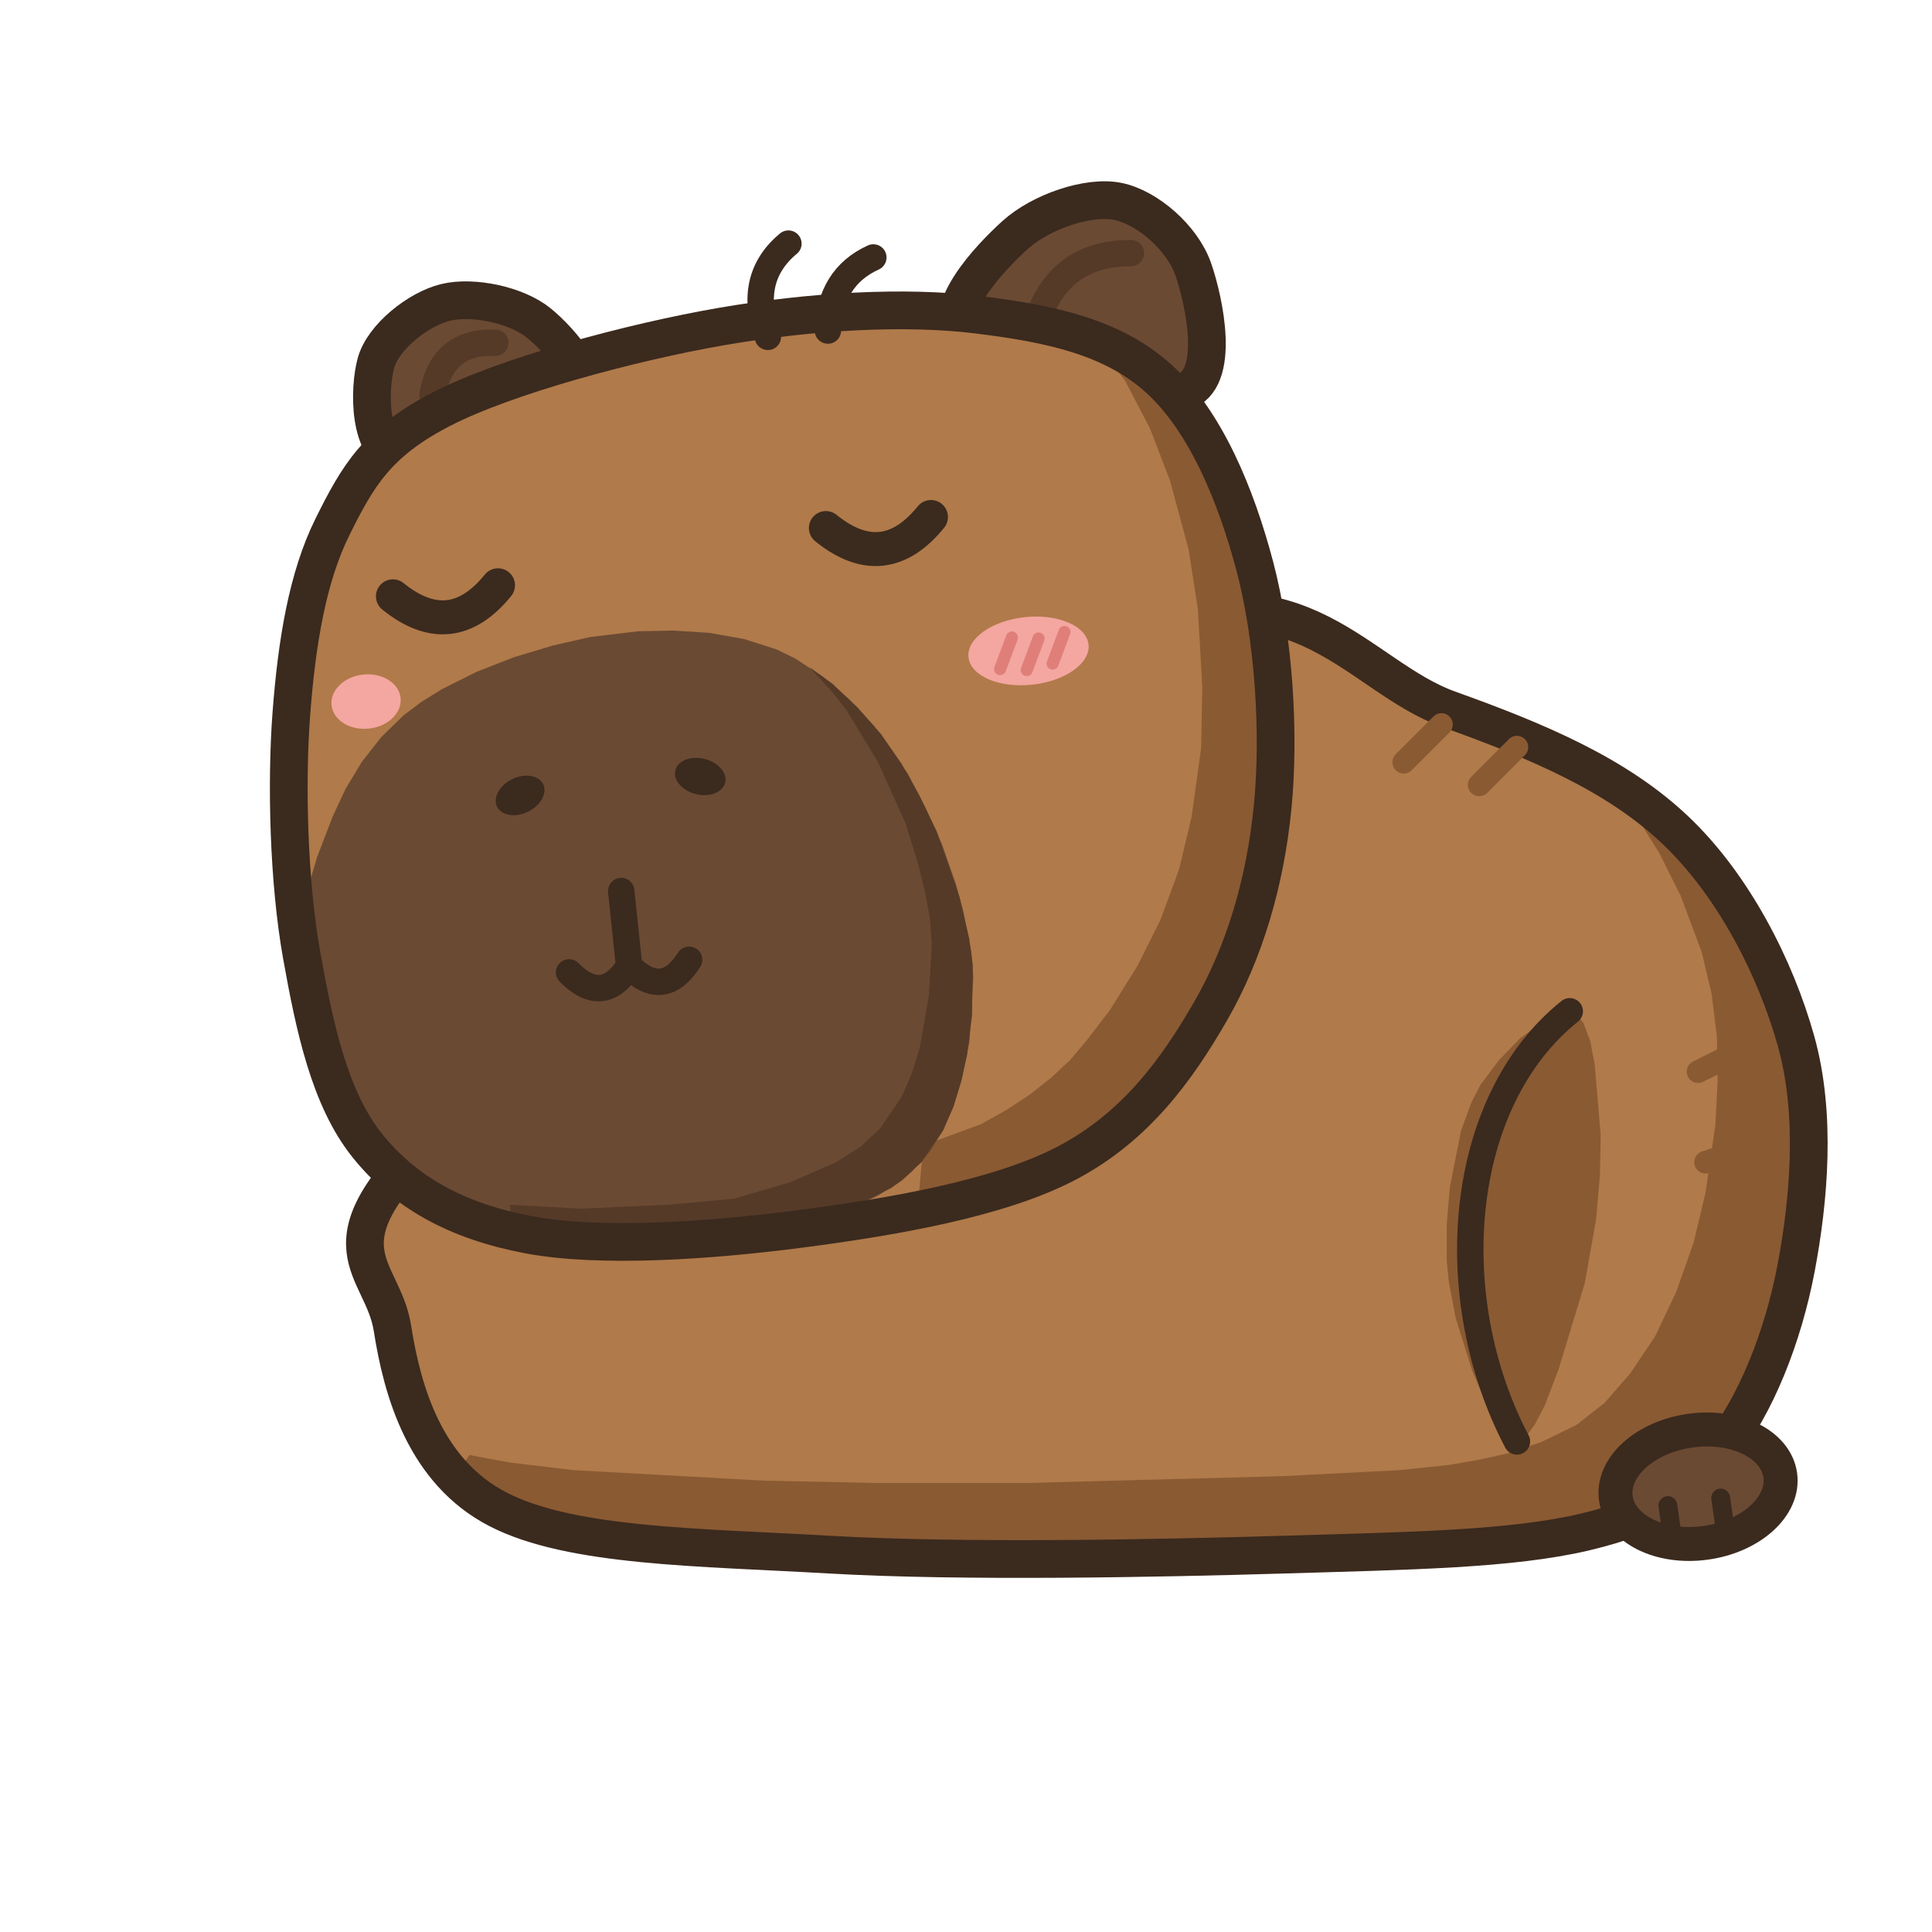
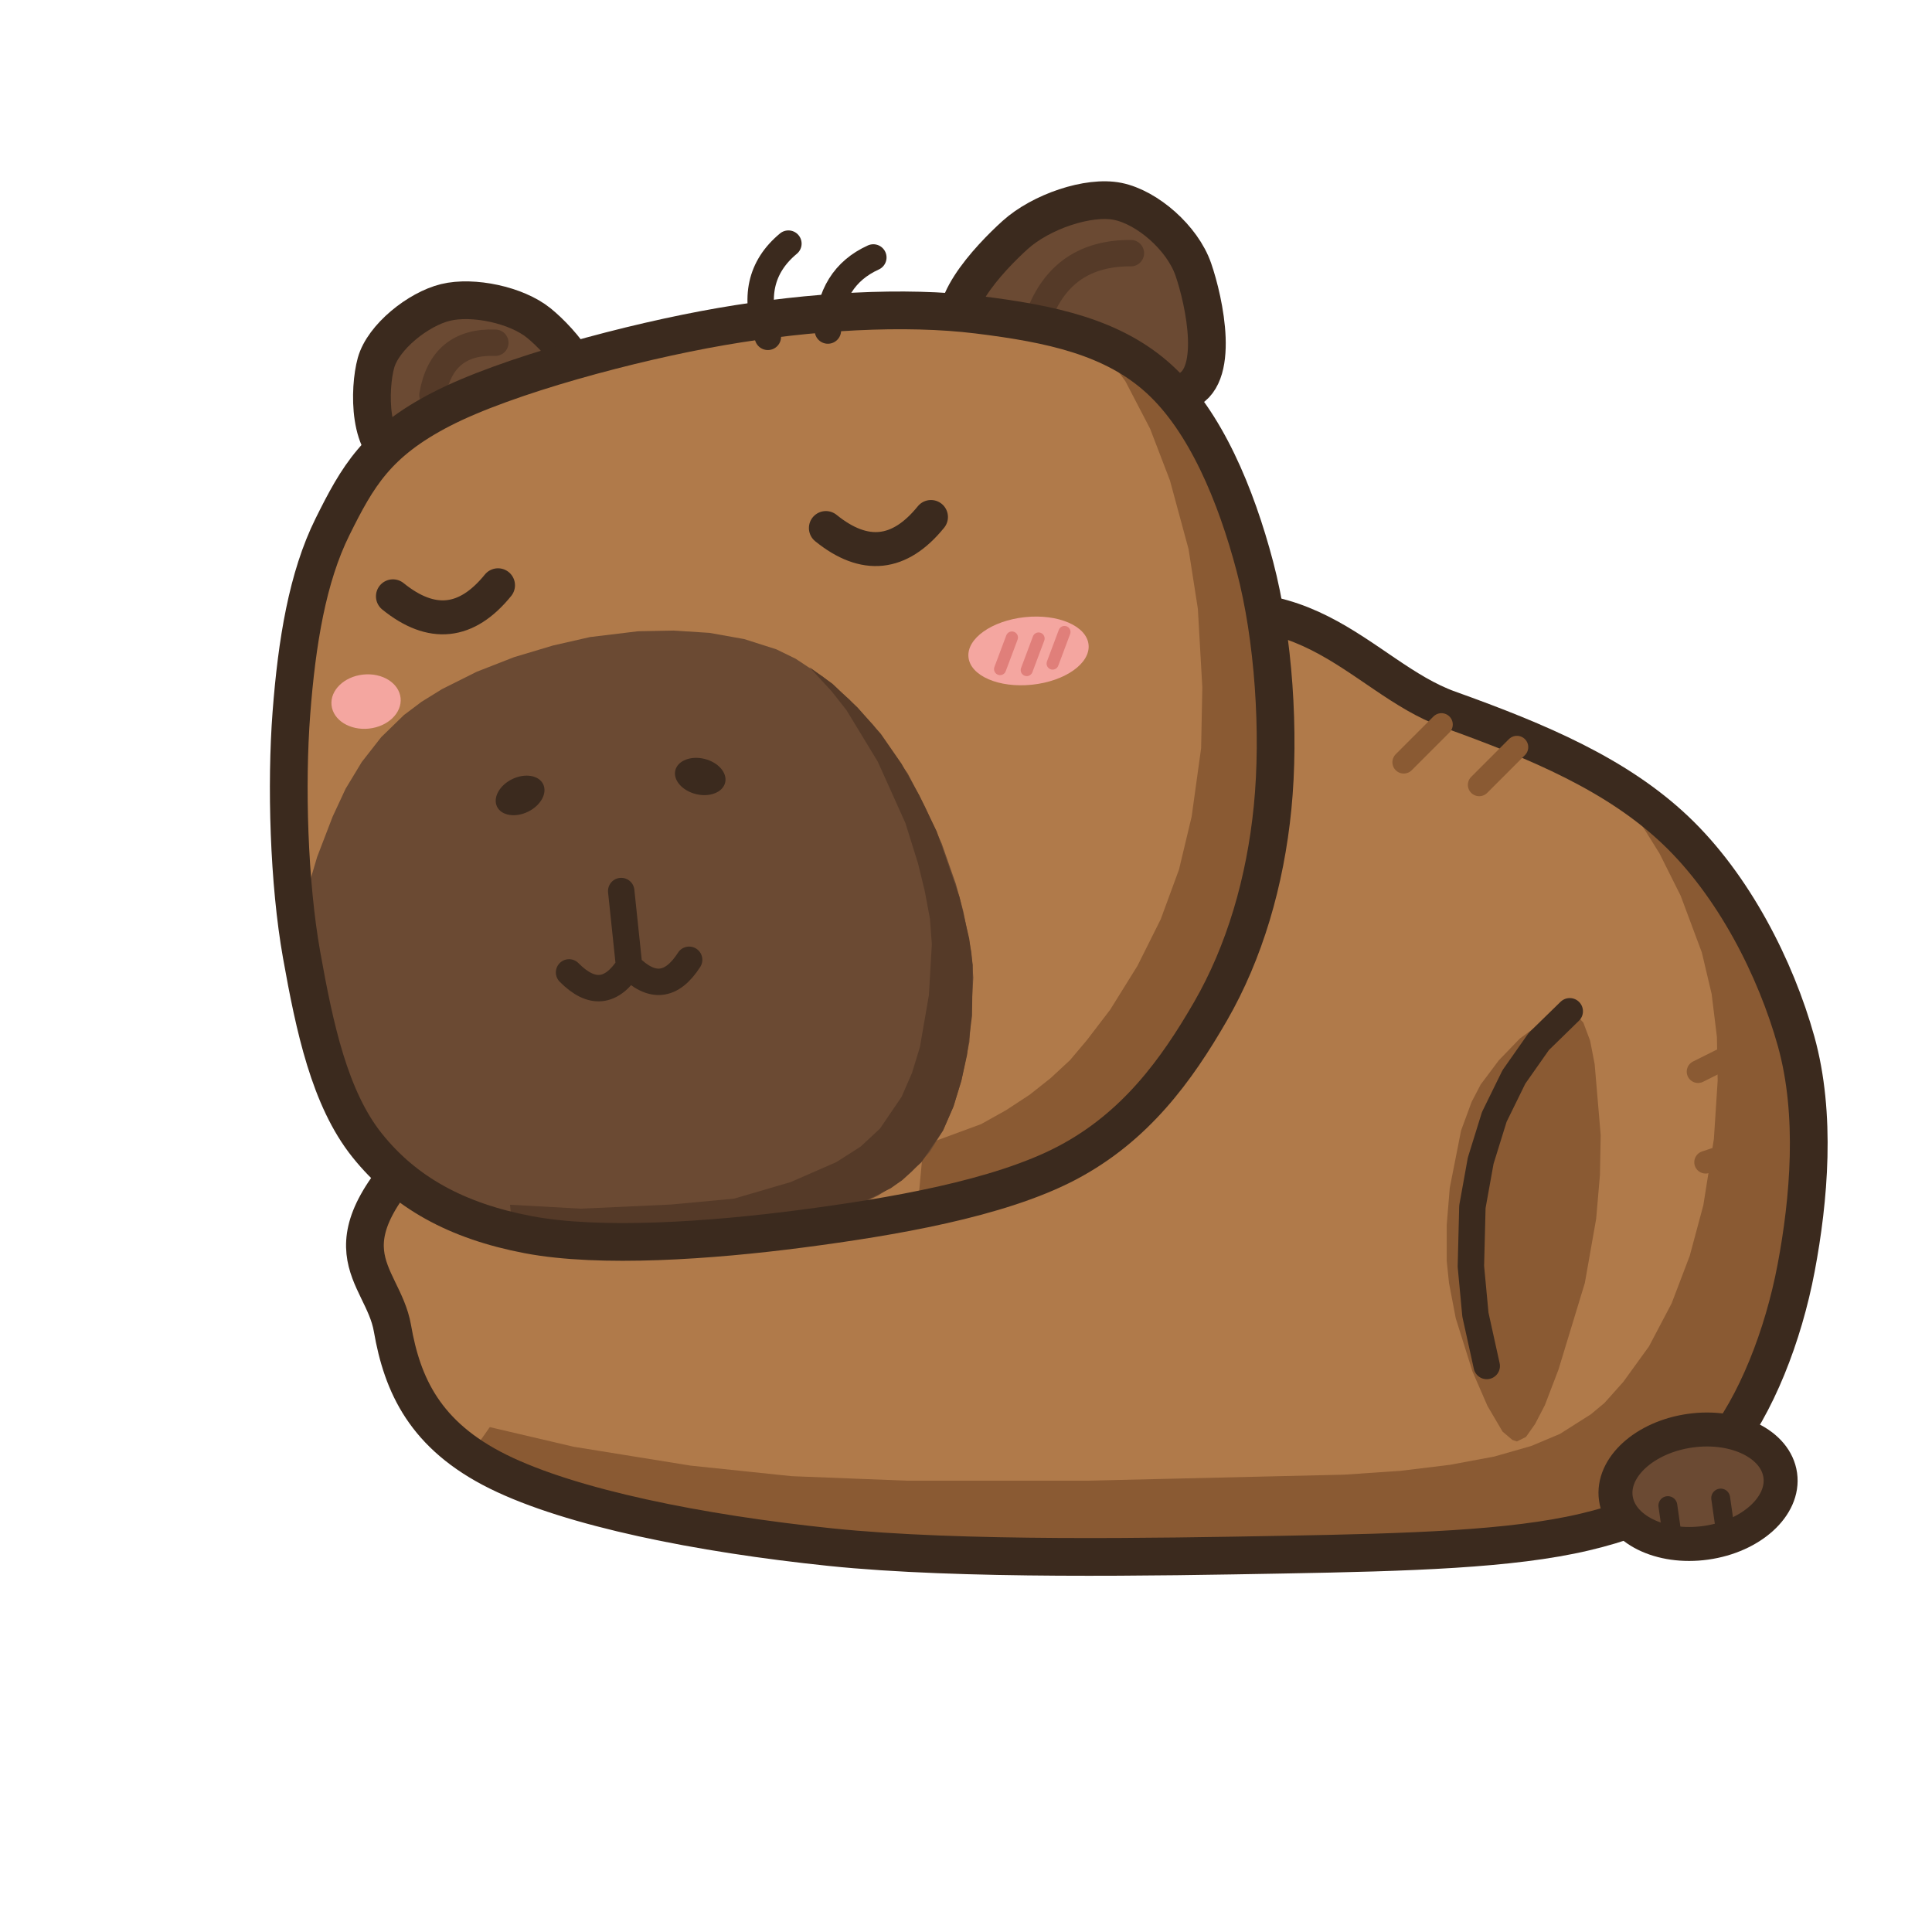
<svg xmlns="http://www.w3.org/2000/svg" viewBox="0 0 256 256">
-   <path d="M150 84C172.3 74.7 180 89.7 192 94C204 98.3 214.3 102.7 222 110C229.7 117.3 235.3 128.3 238 138C240.7 147.7 239.7 159 238 168C236.3 177 232.7 186.2 228 192C223.3 197.8 219.7 200.7 210 203C200.3 205.3 186.7 205.5 170 206C153.3 206.5 127.3 207 110 206C92.7 205 75.7 205 66 200C56.3 195 53.3 184.3 52 176C50.7 167.7 41.7 165.3 58 150C74.3 134.7 127.7 93.3 150 84Z" fill="#B07A4A" />
-   <path d="M60.3 195.6 L64.3 199 L67.9 200.9 L72.2 202.3 L77 203.4 L82.3 204.2 L91 205 L120.5 206.4 L136.2 206.6 L152.2 206.4 L192.6 205.2 L199.8 204.6 L206.2 203.8 L211.7 202.6 L216.2 201.1 L219.8 199.4 L222.8 197.4 L225.4 195 L228 192 L230.5 188.4 L232.8 184.2 L234.7 179.6 L236.4 174.7 L237.7 169.7 L238.8 162.7 L239.4 157.1 L239.6 151.3 L239.4 145.5 L238.8 141.7 L238 138 L236.2 132.5 L233.8 126.8 L231.9 123.1 L228.6 117.8 L226.1 114.5 L223.4 111.4 L220.5 108.7 L217.4 106.2 L213.2 103.4 L216.6 107.8 L219.9 113.1 L222.7 118.7 L225.5 126.2 L226.8 131.7 L227.5 137.4 L227.6 143.2 L227.3 149 L226 158 L224.4 164.7 L222.1 171.2 L219.3 177.1 L216 182 L212.6 185.9 L208.9 188.8 L204.2 191.1 L199.7 192.6 L196.1 193.4 L192.1 194.1 L185.5 194.8 L169.9 195.6 L136.3 196.5 L116.2 196.5 L101.3 196.2 L76 194.8 L67.6 193.8 L62.2 192.8Z" fill="#8A5A33" />
-   <path d="M54 154 L57.1 155.8 L61.6 157.9 L66.8 159.5 L70.8 160.4 L75.1 161 L82 161.7 L96.4 162.1 L112.8 161.5 L119.9 160.8 L126.9 159.8 L131.2 158.9 L135.2 157.7 L138.7 156.2 L143.5 153.6 L146.4 151.6 L150.3 148.1 L153.8 144.4 L157 140.4 L159.9 136.2 L161.7 133.2 L164 128.5 L166 123.5 L167.7 118.4 L169 113 L170.4 103.2 L170.9 92.8 L170.6 86.7 L170.1 82 L167.2 81.3 L164.3 81 L161.1 81.1 L157.7 81.6 L154 82.5 L150 84 L145.5 86.1 L134.6 92.2 L128.5 96.1 L115.4 104.9 L101.8 114.8 L88.4 124.8 L76.1 134.5 L65.7 143.1 L58 150Z" fill="#8A5A33" />
+   <path d="M150 84C172.3 74.7 180 89.7 192 94C204 98.3 214.3 102.7 222 110C229.7 117.3 235.3 128.3 238 138C240.7 147.7 239.7 159 238 168C236.3 177 232.7 186.2 228 192C223.3 197.8 219.7 200.7 210 203C200.3 205.3 186.7 205.7 170 206C153.3 206.3 127.3 206.8 110 205C92.7 203.2 75.7 199.8 66 195C56.3 190.2 53.3 183.5 52 176C50.7 168.5 41.7 165.3 58 150C74.3 134.7 127.7 93.3 150 84Z" fill="#B07A4A" />
+   <path d="M62.3 192.8 L66 195 L72.2 197.6 L77 199.1 L85.1 201.1 L94.1 202.8 L103.5 204.2 L113.3 205.3 L120.5 205.8 L132.2 206.2 L148.3 206.3 L187.4 205.5 L197.5 204.9 L204.1 204.1 L210 203 L214.9 201.6 L218.7 200 L221.9 198.1 L224.6 195.9 L227.1 193.1 L229.7 189.7 L232.1 185.7 L234.1 181.2 L235.9 176.4 L237.3 171.4 L238.3 166.3 L239.3 159 L239.6 153.2 L239.5 147.4 L239.1 143.6 L238.5 139.8 L236.9 134.3 L234.7 128.7 L232.9 125 L229.7 119.5 L227.4 116.1 L223.4 111.4 L220.5 108.7 L217.4 106.2 L213.2 103.4 L216.6 107.8 L219.9 113.1 L222.7 118.7 L225.5 126.2 L226.8 131.7 L227.5 137.4 L227.6 143.2 L227.1 150.9 L225.7 159.7 L223.9 166.4 L221.5 172.7 L218.5 178.4 L215.1 183.1 L212.6 185.9 L210.8 187.4 L206.7 190 L202.9 191.6 L198 193 L192.1 194.1 L185.5 194.9 L178.1 195.4 L144 196.2 L120.2 196.2 L104.9 195.6 L91.5 194.2 L76 191.7 L64.9 189.1Z" fill="#8A5A33" />
+   <path d="M54 154.1 L57.1 155.8 L61.6 157.9 L66.8 159.5 L70.8 160.4 L75.1 161 L82 161.7 L96.4 162.1 L112.8 161.5 L119.9 160.8 L126.9 159.8 L131.2 158.9 L135.2 157.7 L138.7 156.2 L143.5 153.6 L146.4 151.6 L150.3 148.1 L153.8 144.4 L157 140.4 L159.9 136.2 L161.7 133.2 L164 128.5 L166 123.5 L167.7 118.4 L169 113 L170.4 103.2 L170.9 92.8 L170.6 86.7 L170.1 82 L167.2 81.3 L164.3 81 L161.1 81.1 L157.7 81.6 L154 82.5 L150 84 L145.5 86.1 L134.6 92.2 L128.5 96.1 L115.4 104.9 L101.8 114.8 L88.4 124.8 L76.1 134.5 L65.7 143.1 L58 150Z" fill="#8A5A33" />
  <path d="M207.4 134 L205.1 134.9 L201.4 137.6 L198.6 140.5 L196.2 143.7 L195 146 L193.6 149.8 L192.1 157.4 L191.7 162.3 L191.7 167.1 L192 170 L192.9 174.7 L195.1 181.7 L197.1 186.3 L199.1 189.7 L200.4 190.8 L201 191 L202.2 190.4 L203.4 188.7 L204.7 186.2 L206.5 181.5 L210 170 L211.5 161.5 L212 155.7 L212.1 150.4 L211.3 141 L210.7 137.9 L209.8 135.5 L208.5 134.1Z" fill="#8A5A33" />
-   <path d="M150 84C172.3 74.7 180 89.7 192 94C204 98.3 214.3 102.7 222 110C229.7 117.3 235.3 128.3 238 138C240.7 147.7 239.7 159 238 168C236.3 177 232.7 186.2 228 192C223.3 197.8 219.7 200.7 210 203C200.3 205.3 186.7 205.5 170 206C153.3 206.5 127.3 207 110 206C92.7 205 75.7 205 66 200C56.3 195 53.3 184.3 52 176C50.7 167.7 41.7 165.3 58 150C74.3 134.7 127.7 93.3 150 84Z" fill="none" stroke="#3B2A1E" stroke-width="5" stroke-linecap="round" stroke-linejoin="round" />
-   <path d="M208 134 C193 146 191 172 201 191" fill="none" stroke="#3B2A1E" stroke-width="3.5" stroke-linecap="round" stroke-linejoin="round" />
+   <path d="M150 84C172.3 74.7 180 89.7 192 94C204 98.3 214.3 102.7 222 110C229.7 117.3 235.3 128.3 238 138C240.7 147.7 239.7 159 238 168C236.3 177 232.7 186.2 228 192C223.3 197.8 219.7 200.7 210 203C200.3 205.3 186.7 205.7 170 206C153.3 206.3 127.3 206.8 110 205C92.7 203.2 75.7 199.8 66 195C56.3 190.2 53.3 183.5 52 176C50.7 168.5 41.7 165.3 58 150C74.3 134.7 127.7 93.3 150 84Z" fill="none" stroke="#3B2A1E" stroke-width="5" stroke-linecap="round" stroke-linejoin="round" />
+   <path d="M208 134 L203.9 138 L200.6 142.7 L198 148 L196.2 153.8 L195.1 159.9 L194.9 167.8 L195.5 174.2 L197 181" fill="none" stroke="#3B2A1E" stroke-width="3.5" stroke-linecap="round" stroke-linejoin="round" />
  <path d="M186 101 L191 96 M196 104 L201 99 M225 142 L231 139 M226 154 L232 152" fill="none" stroke="#8A5A33" stroke-width="3" stroke-linecap="round" stroke-linejoin="round" />
  <ellipse cx="225" cy="197" rx="11" ry="7.5" transform="rotate(-8 225 197)" fill="#6B4A33" stroke="#3B2A1E" stroke-width="4.5" />
  <path d="M221 199.5 L221.5 203 M228 198.5 L228.5 202" fill="none" stroke="#3B2A1E" stroke-width="2.5" stroke-linecap="round" stroke-linejoin="round" />
  <g transform="translate(2 7) rotate(-6 128 96)">
    <path d="M56 46C51.7 44.5 52.7 36.3 54 33C55.3 29.7 60.3 26.5 64 26C67.7 25.5 73.3 27.3 76 30C78.7 32.7 83.3 39.3 80 42C76.7 44.7 60.3 47.5 56 46Z" fill="#6B4A33" stroke="#3B2A1E" stroke-width="5" stroke-linejoin="round" stroke-linecap="round" />
    <path d="M61 38 Q63 31 70 32" fill="none" stroke="#553A28" stroke-width="3.5" stroke-linecap="round" stroke-linejoin="round" />
    <path d="M132 38C128.7 34.2 136.3 27.7 140 25C143.7 22.3 150.2 20.8 154 22C157.8 23.2 162 27.7 163 32C164 36.3 165.2 47 160 48C154.8 49 135.3 41.8 132 38Z" fill="#6B4A33" stroke="#3B2A1E" stroke-width="5" stroke-linejoin="round" stroke-linecap="round" />
    <path d="M142 36 Q146 28 155 29" fill="none" stroke="#553A28" stroke-width="3.5" stroke-linecap="round" stroke-linejoin="round" />
    <path d="M62 40C71 36.5 88 33.8 100 33C112 32.2 124.5 32.8 134 35C143.5 37.2 151.5 39.8 157 46C162.5 52.2 165.5 62.3 167 72C168.5 81.7 168 94.3 166 104C164 113.7 160.3 122.7 155 130C149.7 137.3 143.5 144.2 134 148C124.5 151.8 110 152.7 98 153C86 153.3 71.3 152.8 62 150C52.7 147.2 46.3 142.7 42 136C37.7 129.3 36.7 119.7 36 110C35.3 100.3 36.3 87.3 38 78C39.7 68.7 42 60.3 46 54C50 47.7 53 43.5 62 40Z" fill="#B07A4A" />
    <path d="M113.6 152.2 L123.9 150.8 L128.2 149.9 L132.2 148.7 L135.7 147.2 L139 145.5 L142 143.6 L144.8 141.5 L147.3 139.1 L150.8 135.4 L154 131.4 L156.9 127.2 L161 119.5 L164.2 111.1 L165.6 105.8 L166.7 100.2 L167.4 94.2 L167.8 88 L167.6 77.7 L167 72 L166 66.5 L163.5 57.7 L161.5 52.8 L159.8 49.9 L158 47.2 L154.8 43.8 L152.4 42 L148.6 39.8 L150.8 42.9 L152.5 45.8 L155.1 52.4 L157 59.5 L158.5 68.8 L158.9 76.8 L158.4 87.2 L157.4 95.2 L155.2 104.1 L152.8 110.9 L149.7 117.2 L146 123 L141.8 128.4 L138.3 132.1 L135.8 134.5 L133 136.6 L130 138.5 L126.7 140.2 L123.2 141.7 L115.3 143.7Z" fill="#8A5A33" />
    <path d="M39.4 97.3 L35.8 106 L36.8 119 L37.6 124.1 L38.8 129 L39.9 132 L41.2 134.7 L44.7 139.5 L48.9 143.5 L54.1 146.8 L57.1 148.2 L62 150 L69.9 151.7 L81.4 152.8 L94.6 153.1 L100 152.2 L104.5 151.1 L108.6 149.7 L112 148 L113.4 147 L116 144.7 L118.1 142 L119.8 139 L121.2 135.7 L122.8 130.7 L124.2 122.3 L124.3 118.9 L123.8 113.4 L123.2 109.7 L121.9 104.2 L120.2 99.1 L118.4 94.5 L114.5 87.6 L111.7 83.9 L108.6 80.6 L105.2 77.8 L102.8 76.3 L98.7 74.5 L94.2 73.2 L89.5 72.4 L84.8 72 L78.4 72.1 L73.4 72.7 L68.1 73.7 L63 75.1 L58.2 76.9 L55.3 78.3 L52.8 79.8 L49.5 82.4 L46.6 85.4 L44.1 88.7 L42 92.2Z" fill="#6B4A33" />
    <path d="M60 149.3 L65.7 151 L74.3 152.3 L83.8 152.9 L95.1 153 L100 152.2 L104.5 151.1 L110.4 148.9 L112 148 L114.8 145.9 L118.1 142 L119.8 139 L121.2 135.7 L122.3 132.4 L123.5 127.3 L124.3 120.6 L124.2 117.1 L123.5 111.5 L121.4 102.5 L119.6 97.5 L117.7 93.1 L115.4 88.9 L112.7 85.1 L109.7 81.6 L106.9 79.1 L109.5 82.6 L111.2 85.3 L114.6 92.5 L117.4 101 L118.5 106.5 L119 110.2 L119.3 113.9 L119.2 117.3 L118.1 124 L116.2 130.7 L114.8 134 L113.1 137 L109.8 140.9 L107 143 L103.6 144.7 L97.3 146.7 L89.6 148.1 L81.2 148 L69.3 147.3 L60 145.8Z" fill="#553A28" />
    <path d="M62 40C71 36.5 88 33.8 100 33C112 32.2 124.5 32.8 134 35C143.5 37.2 151.5 39.8 157 46C162.5 52.2 165.5 62.3 167 72C168.5 81.7 168 94.3 166 104C164 113.7 160.3 122.7 155 130C149.7 137.3 143.5 144.2 134 148C124.5 151.8 110 152.7 98 153C86 153.3 71.3 152.8 62 150C52.7 147.2 46.3 142.7 42 136C37.7 129.3 36.7 119.7 36 110C35.3 100.3 36.3 87.3 38 78C39.7 68.7 42 60.3 46 54C50 47.7 53 43.5 62 40Z" fill="none" stroke="#3B2A1E" stroke-width="5" stroke-linecap="round" stroke-linejoin="round" />
    <path d="M106 35 Q104 27 110 23 M114 35 Q115 28 121 26" fill="none" stroke="#3B2A1E" stroke-width="3.5" stroke-linecap="round" stroke-linejoin="round" />
    <ellipse cx="136" cy="80" rx="8" ry="4.5" fill="#F4A6A0" />
    <ellipse cx="48" cy="77.5" rx="4.6" ry="3.6" fill="#F4A6A0" />
    <path d="M132 82 L134 78 M135.5 82.5 L137.5 78.5 M139 82 L141 78" fill="none" stroke="#E07F7A" stroke-width="1.6" stroke-linecap="round" stroke-linejoin="round" />
    <path d="M53 64 Q60 71 67 64M111 61 Q118 68 125 61" fill="none" stroke="#3B2A1E" stroke-width="4.5" stroke-linecap="round" stroke-linejoin="round" />
    <ellipse cx="67" cy="92" rx="3.4" ry="2.4" transform="rotate(-20 67 92)" fill="#3B2A1E" />
    <ellipse cx="91" cy="92" rx="3.4" ry="2.4" transform="rotate(20 91 92)" fill="#3B2A1E" />
    <path d="M79 106 L79 116 M71 116 Q75 121 79 116 Q83 121 87 116" fill="none" stroke="#3B2A1E" stroke-width="3.5" stroke-linecap="round" stroke-linejoin="round" />
  </g>
</svg>
